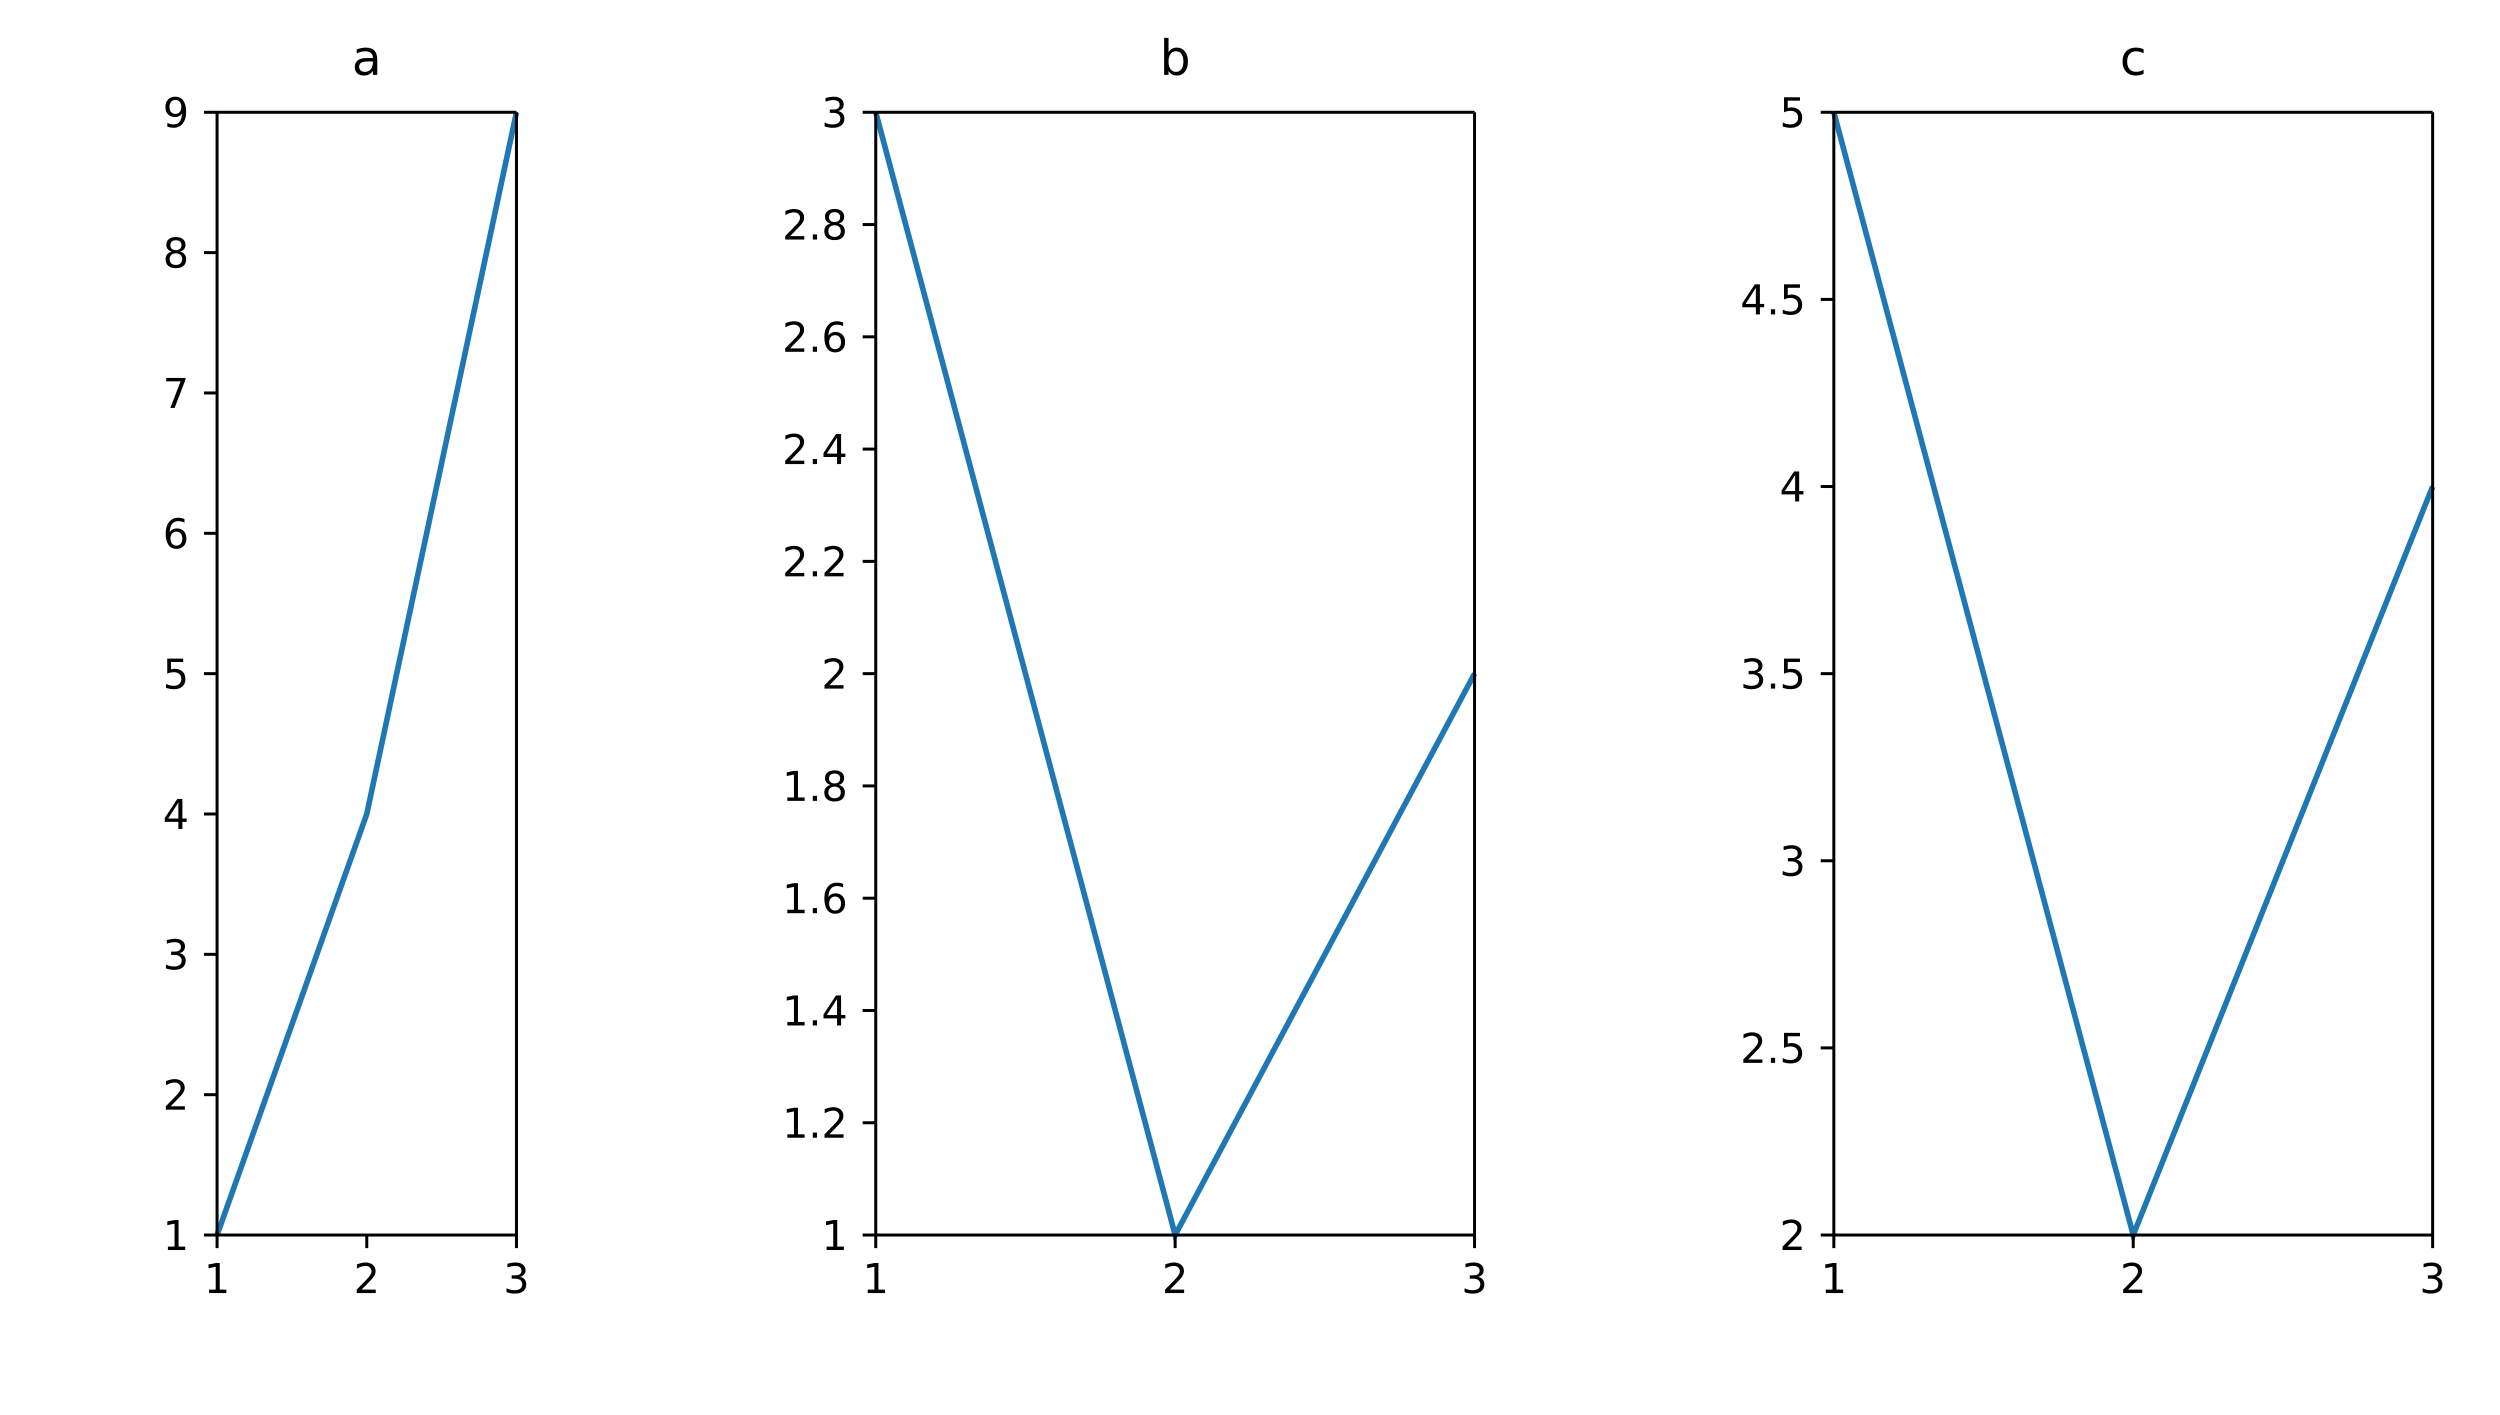
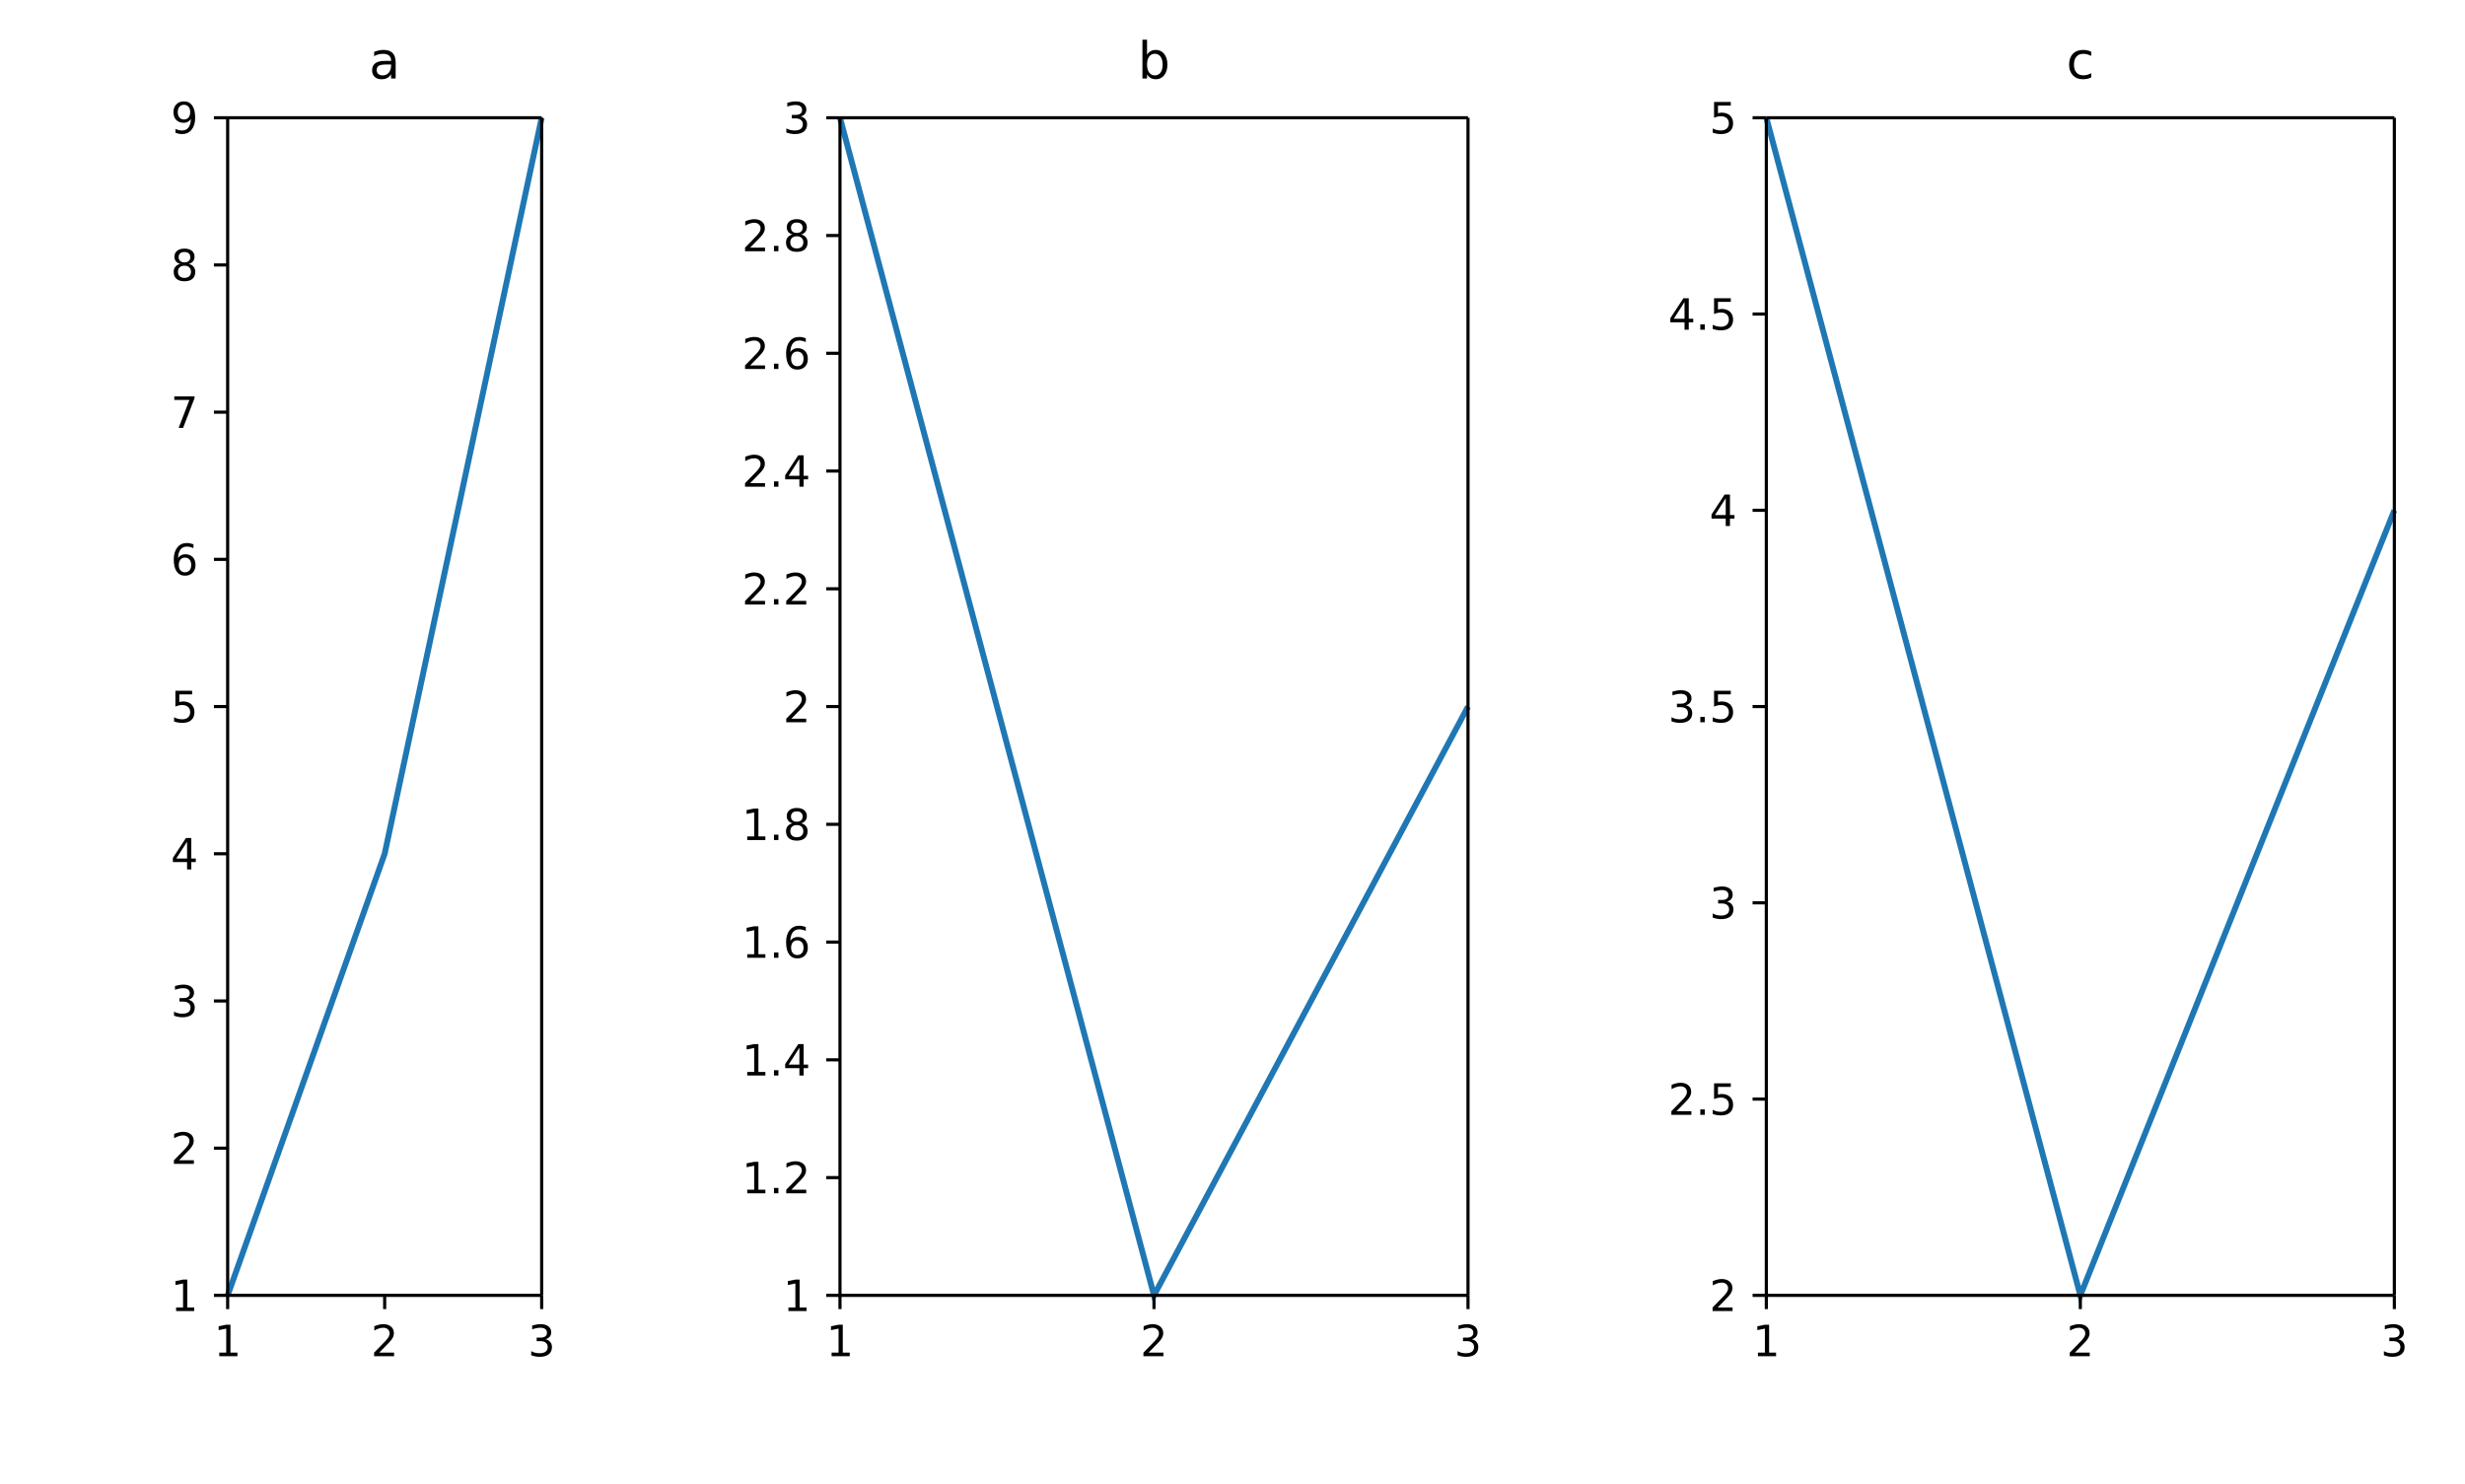
- <svg xmlns="http://www.w3.org/2000/svg" width="668" height="378" viewBox="0 0 668 378" font-family="DejaVu Sans, Bitstream Vera Sans, Verdana, Arial, sans-serif" font-size="11" style="background:#fff" data-plotlet-version="0.4.0" data-plotlet-schema="2" data-plotlet-kind="layout">
+ <svg xmlns="http://www.w3.org/2000/svg" width="628" height="378" viewBox="0 0 628 378" font-family="DejaVu Sans, Bitstream Vera Sans, Verdana, Arial, sans-serif" font-size="11" style="background:#fff" data-plotlet-version="0.4.0" data-plotlet-schema="2" data-plotlet-kind="layout">
  <g transform="translate(58.00,30.00)" data-plotlet-kind="panel" data-plotlet-title="a" data-plotlet-xscale="linear" data-plotlet-yscale="linear" data-plotlet-xlim="1.0,3.0" data-plotlet-ylim="1,9" data-plotlet-panel-bbox="0,0,156,378" data-plotlet-data-area="58,30,80,300">
    <g class="plotlet-artist" data-plotlet-type="line" data-plotlet-index="0" data-plotlet-color="#1f77b4" data-plotlet-n="3" data-plotlet-x-min="1" data-plotlet-x-max="3" data-plotlet-y-min="1" data-plotlet-y-max="9">
      <path d="M0.00,300.00L40.00,187.50L80.00,0.00" fill="none" stroke="#1f77b4" stroke-width="1.5" />
    </g>
    <line x1="0" y1="0" x2="80.0" y2="0" stroke="#000000" stroke-width="0.8" />
    <line x1="0" y1="300.0" x2="80.0" y2="300.0" stroke="#000000" stroke-width="0.8" />
    <line x1="0" y1="0" x2="0" y2="300.0" stroke="#000000" stroke-width="0.8" />
    <line x1="80.0" y1="0" x2="80.0" y2="300.0" stroke="#000000" stroke-width="0.8" />
    <line x1="0.00" x2="0.00" y1="300.0" y2="303.5" stroke="#000000" stroke-width="0.8" />
    <path d="M-2.135 314.587H-0.363V308.469L-2.291 308.856V307.868L-0.373 307.481H0.712V314.587H2.484V315.5H-2.135Z" fill="#000" />
    <line x1="40.00" x2="40.00" y1="300.0" y2="303.5" stroke="#000000" stroke-width="0.8" />
    <path d="M38.612 314.587H42.398V315.5H37.306V314.587Q37.924 313.948 38.99 312.871Q40.056 311.794 40.33 311.482Q40.851 310.897 41.058 310.491Q41.265 310.086 41.265 309.694Q41.265 309.055 40.816 308.652Q40.368 308.249 39.648 308.249Q39.138 308.249 38.571 308.426Q38.005 308.604 37.36 308.963V307.868Q38.015 307.604 38.585 307.47Q39.154 307.336 39.627 307.336Q40.873 307.336 41.614 307.959Q42.355 308.582 42.355 309.624Q42.355 310.118 42.17 310.561Q41.985 311.004 41.496 311.606Q41.362 311.762 40.642 312.506Q39.922 313.25 38.612 314.587Z" fill="#000" />
    <line x1="80.00" x2="80.00" y1="300.0" y2="303.5" stroke="#000000" stroke-width="0.8" />
    <path d="M80.964 311.176Q81.743 311.343 82.181 311.869Q82.618 312.396 82.618 313.169Q82.618 314.356 81.802 315.006Q80.986 315.656 79.482 315.656Q78.977 315.656 78.442 315.556Q77.908 315.457 77.339 315.258V314.211Q77.79 314.474 78.327 314.608Q78.864 314.743 79.449 314.743Q80.47 314.743 81.004 314.34Q81.539 313.937 81.539 313.169Q81.539 312.46 81.042 312.06Q80.545 311.66 79.659 311.66H78.724V310.768H79.702Q80.502 310.768 80.927 310.448Q81.351 310.129 81.351 309.527Q81.351 308.91 80.913 308.579Q80.475 308.249 79.659 308.249Q79.213 308.249 78.703 308.346Q78.193 308.442 77.58 308.646V307.68Q78.198 307.508 78.738 307.422Q79.278 307.336 79.756 307.336Q80.991 307.336 81.711 307.897Q82.43 308.458 82.43 309.415Q82.43 310.081 82.049 310.54Q81.668 310.999 80.964 311.176Z" fill="#000" />
    <line x1="0" x2="-3.5" y1="300.00" y2="300.00" stroke="#000000" stroke-width="0.8" />
    <path d="M-13.134 303.087H-11.362V296.969L-13.29 297.356V296.368L-11.373 295.981H-10.288V303.087H-8.515V304.0H-13.134Z" fill="#000" />
    <line x1="0" x2="-3.5" y1="262.50" y2="262.50" stroke="#000000" stroke-width="0.8" />
    <path d="M-12.388 265.587H-8.601V266.5H-13.693V265.587Q-13.075 264.948 -12.009 263.871Q-10.943 262.794 -10.669 262.482Q-10.148 261.897 -9.941 261.491Q-9.734 261.086 -9.734 260.694Q-9.734 260.055 -10.183 259.652Q-10.631 259.249 -11.351 259.249Q-11.861 259.249 -12.428 259.426Q-12.995 259.604 -13.639 259.963V258.868Q-12.984 258.604 -12.415 258.47Q-11.845 258.336 -11.373 258.336Q-10.126 258.336 -9.385 258.959Q-8.644 259.582 -8.644 260.624Q-8.644 261.118 -8.829 261.561Q-9.015 262.004 -9.503 262.606Q-9.638 262.762 -10.357 263.506Q-11.077 264.25 -12.388 265.587Z" fill="#000" />
    <line x1="0" x2="-3.5" y1="225.00" y2="225.00" stroke="#000000" stroke-width="0.8" />
    <path d="M-10.035 224.676Q-9.256 224.843 -8.819 225.369Q-8.381 225.896 -8.381 226.669Q-8.381 227.856 -9.197 228.506Q-10.014 229.156 -11.518 229.156Q-12.022 229.156 -12.557 229.056Q-13.091 228.957 -13.661 228.758V227.711Q-13.209 227.974 -12.672 228.108Q-12.135 228.243 -11.55 228.243Q-10.529 228.243 -9.995 227.84Q-9.46 227.437 -9.46 226.669Q-9.46 225.96 -9.957 225.56Q-10.454 225.16 -11.34 225.16H-12.275V224.268H-11.297Q-10.497 224.268 -10.073 223.948Q-9.648 223.629 -9.648 223.027Q-9.648 222.41 -10.086 222.079Q-10.524 221.749 -11.34 221.749Q-11.786 221.749 -12.296 221.846Q-12.807 221.942 -13.419 222.146V221.18Q-12.801 221.008 -12.261 220.922Q-11.722 220.836 -11.244 220.836Q-10.008 220.836 -9.289 221.397Q-8.569 221.958 -8.569 222.915Q-8.569 223.581 -8.95 224.04Q-9.332 224.499 -10.035 224.676Z" fill="#000" />
    <line x1="0" x2="-3.5" y1="187.50" y2="187.50" stroke="#000000" stroke-width="0.8" />
    <path d="M-10.341 184.426 -13.081 188.707H-10.341ZM-10.626 183.481H-9.262V188.707H-8.118V189.609H-9.262V191.5H-10.341V189.609H-13.961V188.562Z" fill="#000" />
    <line x1="0" x2="-3.5" y1="150.00" y2="150.00" stroke="#000000" stroke-width="0.8" />
    <path d="M-13.312 145.981H-9.052V146.894H-12.318V148.86Q-12.082 148.779 -11.845 148.739Q-11.609 148.699 -11.373 148.699Q-10.03 148.699 -9.246 149.435Q-8.461 150.17 -8.461 151.427Q-8.461 152.722 -9.267 153.439Q-10.073 154.156 -11.539 154.156Q-12.044 154.156 -12.568 154.07Q-13.091 153.984 -13.65 153.812V152.722Q-13.167 152.985 -12.651 153.114Q-12.135 153.243 -11.561 153.243Q-10.631 153.243 -10.089 152.754Q-9.546 152.265 -9.546 151.427Q-9.546 150.589 -10.089 150.101Q-10.631 149.612 -11.561 149.612Q-11.996 149.612 -12.428 149.708Q-12.86 149.805 -13.312 150.009Z" fill="#000" />
    <line x1="0" x2="-3.5" y1="112.50" y2="112.50" stroke="#000000" stroke-width="0.8" />
    <path d="M-10.868 112.058Q-11.598 112.058 -12.025 112.558Q-12.452 113.057 -12.452 113.927Q-12.452 114.792 -12.025 115.294Q-11.598 115.796 -10.868 115.796Q-10.137 115.796 -9.71 115.294Q-9.283 114.792 -9.283 113.927Q-9.283 113.057 -9.71 112.558Q-10.137 112.058 -10.868 112.058ZM-8.714 108.658V109.646Q-9.122 109.453 -9.538 109.351Q-9.955 109.249 -10.363 109.249Q-11.437 109.249 -12.004 109.974Q-12.57 110.699 -12.651 112.166Q-12.334 111.698 -11.856 111.448Q-11.378 111.199 -10.803 111.199Q-9.595 111.199 -8.894 111.932Q-8.193 112.665 -8.193 113.927Q-8.193 115.163 -8.923 115.909Q-9.654 116.656 -10.868 116.656Q-12.259 116.656 -12.995 115.59Q-13.73 114.523 -13.73 112.499Q-13.73 110.597 -12.828 109.467Q-11.926 108.336 -10.406 108.336Q-9.998 108.336 -9.581 108.417Q-9.165 108.497 -8.714 108.658Z" fill="#000" />
    <line x1="0" x2="-3.5" y1="75.00" y2="75.00" stroke="#000000" stroke-width="0.8" />
    <path d="M-13.596 70.981H-8.44V71.443L-11.351 79.0H-12.484L-9.745 71.894H-13.596Z" fill="#000" />
    <line x1="0" x2="-3.5" y1="37.50" y2="37.50" stroke="#000000" stroke-width="0.8" />
    <path d="M-11.002 37.692Q-11.775 37.692 -12.219 38.105Q-12.662 38.519 -12.662 39.244Q-12.662 39.969 -12.219 40.383Q-11.775 40.796 -11.002 40.796Q-10.229 40.796 -9.783 40.38Q-9.337 39.964 -9.337 39.244Q-9.337 38.519 -9.78 38.105Q-10.223 37.692 -11.002 37.692ZM-12.087 37.23Q-12.785 37.058 -13.175 36.58Q-13.564 36.102 -13.564 35.415Q-13.564 34.453 -12.879 33.895Q-12.194 33.336 -11.002 33.336Q-9.804 33.336 -9.122 33.895Q-8.44 34.453 -8.44 35.415Q-8.44 36.102 -8.829 36.58Q-9.219 37.058 -9.912 37.23Q-9.127 37.413 -8.69 37.944Q-8.252 38.476 -8.252 39.244Q-8.252 40.41 -8.964 41.033Q-9.675 41.656 -11.002 41.656Q-12.329 41.656 -13.04 41.033Q-13.752 40.41 -13.752 39.244Q-13.752 38.476 -13.312 37.944Q-12.871 37.413 -12.087 37.23ZM-12.484 35.517Q-12.484 36.14 -12.095 36.489Q-11.706 36.838 -11.002 36.838Q-10.304 36.838 -9.909 36.489Q-9.514 36.14 -9.514 35.517Q-9.514 34.894 -9.909 34.544Q-10.304 34.195 -11.002 34.195Q-11.706 34.195 -12.095 34.544Q-12.484 34.894 -12.484 35.517Z" fill="#000" />
    <line x1="0" x2="-3.5" y1="0.00" y2="0.00" stroke="#000000" stroke-width="0.8" />
    <path d="M-13.29 3.833V2.845Q-12.882 3.039 -12.463 3.141Q-12.044 3.243 -11.641 3.243Q-10.567 3.243 -10 2.52Q-9.434 1.798 -9.353 0.326Q-9.665 0.788 -10.143 1.035Q-10.621 1.282 -11.201 1.282Q-12.404 1.282 -13.105 0.554Q-13.806 -0.173 -13.806 -1.436Q-13.806 -2.671 -13.075 -3.417Q-12.345 -4.164 -11.131 -4.164Q-9.74 -4.164 -9.007 -3.098Q-8.273 -2.032 -8.273 -0.001Q-8.273 1.895 -9.173 3.025Q-10.073 4.156 -11.593 4.156Q-12.001 4.156 -12.42 4.075Q-12.839 3.995 -13.29 3.833ZM-11.131 0.434Q-10.4 0.434 -9.973 -0.066Q-9.546 -0.565 -9.546 -1.436Q-9.546 -2.3 -9.973 -2.802Q-10.4 -3.305 -11.131 -3.305Q-11.861 -3.305 -12.288 -2.802Q-12.715 -2.3 -12.715 -1.436Q-12.715 -0.565 -12.288 -0.066Q-11.861 0.434 -11.131 0.434Z" fill="#000" />
    <path d="M40.473 -13.574Q39.057 -13.574 38.511 -13.25Q37.966 -12.926 37.966 -12.146Q37.966 -11.523 38.375 -11.158Q38.784 -10.793 39.489 -10.793Q40.46 -10.793 41.047 -11.482Q41.635 -12.171 41.635 -13.313V-13.574ZM42.802 -14.056V-10.0H41.635V-11.079Q41.235 -10.432 40.638 -10.124Q40.041 -9.816 39.178 -9.816Q38.086 -9.816 37.442 -10.428Q36.798 -11.041 36.798 -12.069Q36.798 -13.269 37.601 -13.878Q38.404 -14.488 39.997 -14.488H41.635V-14.602Q41.635 -15.408 41.104 -15.849Q40.574 -16.291 39.616 -16.291Q39.007 -16.291 38.429 -16.145Q37.851 -15.999 37.318 -15.707V-16.786Q37.959 -17.033 38.562 -17.157Q39.165 -17.281 39.737 -17.281Q41.279 -17.281 42.041 -16.481Q42.802 -15.681 42.802 -14.056Z" fill="#000" />
  </g>
-   <g transform="translate(234.00,30.00)" data-plotlet-kind="panel" data-plotlet-title="b" data-plotlet-xscale="linear" data-plotlet-yscale="linear" data-plotlet-xlim="1.0,3.0" data-plotlet-ylim="1.0,3.0" data-plotlet-panel-bbox="176,0,236,378" data-plotlet-data-area="58,30,160,300">
+   <g transform="translate(214.00,30.00)" data-plotlet-kind="panel" data-plotlet-title="b" data-plotlet-xscale="linear" data-plotlet-yscale="linear" data-plotlet-xlim="1.0,3.0" data-plotlet-ylim="1.0,3.0" data-plotlet-panel-bbox="156,0,236,378" data-plotlet-data-area="58,30,160,300">
    <g class="plotlet-artist" data-plotlet-type="line" data-plotlet-index="0" data-plotlet-color="#1f77b4" data-plotlet-n="3" data-plotlet-x-min="1" data-plotlet-x-max="3" data-plotlet-y-min="1" data-plotlet-y-max="3">
      <path d="M0.00,0.00L80.00,300.00L160.00,150.00" fill="none" stroke="#1f77b4" stroke-width="1.5" />
    </g>
    <line x1="0" y1="0" x2="160" y2="0" stroke="#000000" stroke-width="0.8" />
    <line x1="0" y1="300.0" x2="160" y2="300.0" stroke="#000000" stroke-width="0.8" />
    <line x1="0" y1="0" x2="0" y2="300.0" stroke="#000000" stroke-width="0.8" />
    <line x1="160" y1="0" x2="160" y2="300.0" stroke="#000000" stroke-width="0.8" />
    <line x1="0.00" x2="0.00" y1="300.0" y2="303.5" stroke="#000000" stroke-width="0.8" />
    <path d="M-2.135 314.587H-0.363V308.469L-2.291 308.856V307.868L-0.373 307.481H0.712V314.587H2.484V315.5H-2.135Z" fill="#000" />
    <line x1="80.00" x2="80.00" y1="300.0" y2="303.5" stroke="#000000" stroke-width="0.8" />
    <path d="M78.612 314.587H82.398V315.5H77.306V314.587Q77.924 313.948 78.99 312.871Q80.056 311.794 80.33 311.482Q80.851 310.897 81.058 310.491Q81.265 310.086 81.265 309.694Q81.265 309.055 80.816 308.652Q80.368 308.249 79.648 308.249Q79.138 308.249 78.571 308.426Q78.005 308.604 77.36 308.963V307.868Q78.015 307.604 78.585 307.47Q79.154 307.336 79.627 307.336Q80.873 307.336 81.614 307.959Q82.355 308.582 82.355 309.624Q82.355 310.118 82.17 310.561Q81.985 311.004 81.496 311.606Q81.362 311.762 80.642 312.506Q79.922 313.25 78.612 314.587Z" fill="#000" />
    <line x1="160.00" x2="160.00" y1="300.0" y2="303.5" stroke="#000000" stroke-width="0.8" />
    <path d="M160.964 311.176Q161.743 311.343 162.181 311.869Q162.618 312.396 162.618 313.169Q162.618 314.356 161.802 315.006Q160.986 315.656 159.482 315.656Q158.977 315.656 158.442 315.556Q157.908 315.457 157.339 315.258V314.211Q157.79 314.474 158.327 314.608Q158.864 314.743 159.449 314.743Q160.47 314.743 161.004 314.34Q161.539 313.937 161.539 313.169Q161.539 312.46 161.042 312.06Q160.545 311.66 159.659 311.66H158.724V310.768H159.702Q160.502 310.768 160.927 310.448Q161.351 310.129 161.351 309.527Q161.351 308.91 160.913 308.579Q160.475 308.249 159.659 308.249Q159.213 308.249 158.703 308.346Q158.193 308.442 157.58 308.646V307.68Q158.198 307.508 158.738 307.422Q159.278 307.336 159.756 307.336Q160.991 307.336 161.711 307.897Q162.43 308.458 162.43 309.415Q162.43 310.081 162.049 310.54Q161.668 310.999 160.964 311.176Z" fill="#000" />
    <line x1="0" x2="-3.5" y1="300.00" y2="300.00" stroke="#000000" stroke-width="0.8" />
    <path d="M-13.134 303.087H-11.362V296.969L-13.29 297.356V296.368L-11.373 295.981H-10.288V303.087H-8.515V304.0H-13.134Z" fill="#000" />
    <line x1="0" x2="-3.5" y1="270.00" y2="270.00" stroke="#000000" stroke-width="0.8" />
    <path d="M-23.629 273.087H-21.857V266.969L-23.785 267.356V266.368L-21.868 265.981H-20.783V273.087H-19.01V274.0H-23.629ZM-16.819 272.636H-15.686V274.0H-16.819ZM-12.388 273.087H-8.601V274.0H-13.693V273.087Q-13.075 272.448 -12.009 271.371Q-10.943 270.294 -10.669 269.982Q-10.148 269.397 -9.941 268.991Q-9.734 268.586 -9.734 268.194Q-9.734 267.555 -10.183 267.152Q-10.631 266.749 -11.351 266.749Q-11.861 266.749 -12.428 266.926Q-12.995 267.104 -13.639 267.463V266.368Q-12.984 266.104 -12.415 265.97Q-11.845 265.836 -11.373 265.836Q-10.126 265.836 -9.385 266.459Q-8.644 267.082 -8.644 268.124Q-8.644 268.618 -8.829 269.061Q-9.015 269.504 -9.503 270.106Q-9.638 270.262 -10.357 271.006Q-11.077 271.75 -12.388 273.087Z" fill="#000" />
    <line x1="0" x2="-3.5" y1="240.00" y2="240.00" stroke="#000000" stroke-width="0.8" />
    <path d="M-23.629 243.087H-21.857V236.969L-23.785 237.356V236.368L-21.868 235.981H-20.783V243.087H-19.01V244.0H-23.629ZM-16.819 242.636H-15.686V244.0H-16.819ZM-10.341 236.926 -13.081 241.207H-10.341ZM-10.626 235.981H-9.262V241.207H-8.118V242.109H-9.262V244.0H-10.341V242.109H-13.961V241.062Z" fill="#000" />
    <line x1="0" x2="-3.5" y1="210.00" y2="210.00" stroke="#000000" stroke-width="0.8" />
    <path d="M-23.629 213.087H-21.857V206.969L-23.785 207.356V206.368L-21.868 205.981H-20.783V213.087H-19.01V214.0H-23.629ZM-16.819 212.636H-15.686V214.0H-16.819ZM-10.868 209.558Q-11.598 209.558 -12.025 210.058Q-12.452 210.557 -12.452 211.427Q-12.452 212.292 -12.025 212.794Q-11.598 213.296 -10.868 213.296Q-10.137 213.296 -9.71 212.794Q-9.283 212.292 -9.283 211.427Q-9.283 210.557 -9.71 210.058Q-10.137 209.558 -10.868 209.558ZM-8.714 206.158V207.146Q-9.122 206.953 -9.538 206.851Q-9.955 206.749 -10.363 206.749Q-11.437 206.749 -12.004 207.474Q-12.57 208.199 -12.651 209.666Q-12.334 209.198 -11.856 208.948Q-11.378 208.699 -10.803 208.699Q-9.595 208.699 -8.894 209.432Q-8.193 210.165 -8.193 211.427Q-8.193 212.663 -8.923 213.409Q-9.654 214.156 -10.868 214.156Q-12.259 214.156 -12.995 213.09Q-13.73 212.023 -13.73 209.999Q-13.73 208.097 -12.828 206.967Q-11.926 205.836 -10.406 205.836Q-9.998 205.836 -9.581 205.917Q-9.165 205.997 -8.714 206.158Z" fill="#000" />
    <line x1="0" x2="-3.5" y1="180.00" y2="180.00" stroke="#000000" stroke-width="0.8" />
    <path d="M-23.629 183.087H-21.857V176.969L-23.785 177.356V176.368L-21.868 175.981H-20.783V183.087H-19.01V184.0H-23.629ZM-16.819 182.636H-15.686V184.0H-16.819ZM-11.002 180.192Q-11.775 180.192 -12.219 180.605Q-12.662 181.019 -12.662 181.744Q-12.662 182.469 -12.219 182.883Q-11.775 183.296 -11.002 183.296Q-10.229 183.296 -9.783 182.88Q-9.337 182.464 -9.337 181.744Q-9.337 181.019 -9.78 180.605Q-10.223 180.192 -11.002 180.192ZM-12.087 179.73Q-12.785 179.558 -13.175 179.08Q-13.564 178.602 -13.564 177.915Q-13.564 176.953 -12.879 176.395Q-12.194 175.836 -11.002 175.836Q-9.804 175.836 -9.122 176.395Q-8.44 176.953 -8.44 177.915Q-8.44 178.602 -8.829 179.08Q-9.219 179.558 -9.912 179.73Q-9.127 179.913 -8.69 180.444Q-8.252 180.976 -8.252 181.744Q-8.252 182.91 -8.964 183.533Q-9.675 184.156 -11.002 184.156Q-12.329 184.156 -13.04 183.533Q-13.752 182.91 -13.752 181.744Q-13.752 180.976 -13.312 180.444Q-12.871 179.913 -12.087 179.73ZM-12.484 178.017Q-12.484 178.64 -12.095 178.989Q-11.706 179.338 -11.002 179.338Q-10.304 179.338 -9.909 178.989Q-9.514 178.64 -9.514 178.017Q-9.514 177.394 -9.909 177.044Q-10.304 176.695 -11.002 176.695Q-11.706 176.695 -12.095 177.044Q-12.484 177.394 -12.484 178.017Z" fill="#000" />
    <line x1="0" x2="-3.5" y1="150.00" y2="150.00" stroke="#000000" stroke-width="0.8" />
    <path d="M-12.388 153.087H-8.601V154.0H-13.693V153.087Q-13.075 152.448 -12.009 151.371Q-10.943 150.294 -10.669 149.982Q-10.148 149.397 -9.941 148.991Q-9.734 148.586 -9.734 148.194Q-9.734 147.555 -10.183 147.152Q-10.631 146.749 -11.351 146.749Q-11.861 146.749 -12.428 146.926Q-12.995 147.104 -13.639 147.463V146.368Q-12.984 146.104 -12.415 145.97Q-11.845 145.836 -11.373 145.836Q-10.126 145.836 -9.385 146.459Q-8.644 147.082 -8.644 148.124Q-8.644 148.618 -8.829 149.061Q-9.015 149.504 -9.503 150.106Q-9.638 150.262 -10.357 151.006Q-11.077 151.75 -12.388 153.087Z" fill="#000" />
    <line x1="0" x2="-3.5" y1="120.00" y2="120.00" stroke="#000000" stroke-width="0.8" />
    <path d="M-22.883 123.087H-19.096V124H-24.188V123.087Q-23.57 122.448 -22.504 121.371Q-21.438 120.294 -21.164 119.982Q-20.643 119.397 -20.436 118.991Q-20.229 118.586 -20.229 118.194Q-20.229 117.555 -20.678 117.152Q-21.126 116.749 -21.846 116.749Q-22.356 116.749 -22.923 116.926Q-23.49 117.104 -24.134 117.463V116.368Q-23.479 116.104 -22.91 115.97Q-22.34 115.836 -21.868 115.836Q-20.622 115.836 -19.88 116.459Q-19.139 117.082 -19.139 118.124Q-19.139 118.618 -19.324 119.061Q-19.51 119.504 -19.999 120.106Q-20.133 120.262 -20.853 121.006Q-21.572 121.75 -22.883 123.087ZM-16.819 122.636H-15.686V124H-16.819ZM-12.388 123.087H-8.601V124H-13.693V123.087Q-13.075 122.448 -12.009 121.371Q-10.943 120.294 -10.669 119.982Q-10.148 119.397 -9.941 118.991Q-9.734 118.586 -9.734 118.194Q-9.734 117.555 -10.183 117.152Q-10.631 116.749 -11.351 116.749Q-11.861 116.749 -12.428 116.926Q-12.995 117.104 -13.639 117.463V116.368Q-12.984 116.104 -12.415 115.97Q-11.845 115.836 -11.373 115.836Q-10.126 115.836 -9.385 116.459Q-8.644 117.082 -8.644 118.124Q-8.644 118.618 -8.829 119.061Q-9.015 119.504 -9.503 120.106Q-9.638 120.262 -10.357 121.006Q-11.077 121.75 -12.388 123.087Z" fill="#000" />
    <line x1="0" x2="-3.5" y1="90.00" y2="90.00" stroke="#000000" stroke-width="0.8" />
    <path d="M-22.883 93.087H-19.096V94.0H-24.188V93.087Q-23.57 92.448 -22.504 91.371Q-21.438 90.294 -21.164 89.982Q-20.643 89.397 -20.436 88.991Q-20.229 88.586 -20.229 88.194Q-20.229 87.555 -20.678 87.152Q-21.126 86.749 -21.846 86.749Q-22.356 86.749 -22.923 86.926Q-23.49 87.104 -24.134 87.463V86.368Q-23.479 86.104 -22.91 85.97Q-22.34 85.836 -21.868 85.836Q-20.622 85.836 -19.88 86.459Q-19.139 87.082 -19.139 88.124Q-19.139 88.618 -19.324 89.061Q-19.51 89.504 -19.999 90.106Q-20.133 90.262 -20.853 91.006Q-21.572 91.75 -22.883 93.087ZM-16.819 92.636H-15.686V94.0H-16.819ZM-10.341 86.926 -13.081 91.207H-10.341ZM-10.626 85.981H-9.262V91.207H-8.118V92.109H-9.262V94.0H-10.341V92.109H-13.961V91.062Z" fill="#000" />
    <line x1="0" x2="-3.5" y1="60.00" y2="60.00" stroke="#000000" stroke-width="0.8" />
    <path d="M-22.883 63.087H-19.096V64.0H-24.188V63.087Q-23.57 62.448 -22.504 61.371Q-21.438 60.294 -21.164 59.982Q-20.643 59.397 -20.436 58.991Q-20.229 58.586 -20.229 58.194Q-20.229 57.555 -20.678 57.152Q-21.126 56.749 -21.846 56.749Q-22.356 56.749 -22.923 56.926Q-23.49 57.104 -24.134 57.463V56.368Q-23.479 56.104 -22.91 55.97Q-22.34 55.836 -21.868 55.836Q-20.622 55.836 -19.88 56.459Q-19.139 57.082 -19.139 58.124Q-19.139 58.618 -19.324 59.061Q-19.51 59.504 -19.999 60.106Q-20.133 60.262 -20.853 61.006Q-21.572 61.75 -22.883 63.087ZM-16.819 62.636H-15.686V64.0H-16.819ZM-10.868 59.558Q-11.598 59.558 -12.025 60.058Q-12.452 60.557 -12.452 61.427Q-12.452 62.292 -12.025 62.794Q-11.598 63.296 -10.868 63.296Q-10.137 63.296 -9.71 62.794Q-9.283 62.292 -9.283 61.427Q-9.283 60.557 -9.71 60.058Q-10.137 59.558 -10.868 59.558ZM-8.714 56.158V57.146Q-9.122 56.953 -9.538 56.851Q-9.955 56.749 -10.363 56.749Q-11.437 56.749 -12.004 57.474Q-12.57 58.199 -12.651 59.666Q-12.334 59.198 -11.856 58.948Q-11.378 58.699 -10.803 58.699Q-9.595 58.699 -8.894 59.432Q-8.193 60.165 -8.193 61.427Q-8.193 62.663 -8.923 63.409Q-9.654 64.156 -10.868 64.156Q-12.259 64.156 -12.995 63.09Q-13.73 62.023 -13.73 59.999Q-13.73 58.097 -12.828 56.967Q-11.926 55.836 -10.406 55.836Q-9.998 55.836 -9.581 55.917Q-9.165 55.997 -8.714 56.158Z" fill="#000" />
    <line x1="0" x2="-3.5" y1="30.00" y2="30.00" stroke="#000000" stroke-width="0.8" />
    <path d="M-22.883 33.087H-19.096V34.0H-24.188V33.087Q-23.57 32.448 -22.504 31.371Q-21.438 30.294 -21.164 29.982Q-20.643 29.397 -20.436 28.991Q-20.229 28.586 -20.229 28.194Q-20.229 27.555 -20.678 27.152Q-21.126 26.749 -21.846 26.749Q-22.356 26.749 -22.923 26.926Q-23.49 27.104 -24.134 27.463V26.368Q-23.479 26.104 -22.91 25.97Q-22.34 25.836 -21.868 25.836Q-20.622 25.836 -19.88 26.459Q-19.139 27.082 -19.139 28.124Q-19.139 28.618 -19.324 29.061Q-19.51 29.504 -19.999 30.106Q-20.133 30.262 -20.853 31.006Q-21.572 31.75 -22.883 33.087ZM-16.819 32.636H-15.686V34.0H-16.819ZM-11.002 30.192Q-11.775 30.192 -12.219 30.605Q-12.662 31.019 -12.662 31.744Q-12.662 32.469 -12.219 32.883Q-11.775 33.296 -11.002 33.296Q-10.229 33.296 -9.783 32.88Q-9.337 32.464 -9.337 31.744Q-9.337 31.019 -9.78 30.605Q-10.223 30.192 -11.002 30.192ZM-12.087 29.73Q-12.785 29.558 -13.175 29.08Q-13.564 28.602 -13.564 27.915Q-13.564 26.953 -12.879 26.395Q-12.194 25.836 -11.002 25.836Q-9.804 25.836 -9.122 26.395Q-8.44 26.953 -8.44 27.915Q-8.44 28.602 -8.829 29.08Q-9.219 29.558 -9.912 29.73Q-9.127 29.913 -8.69 30.444Q-8.252 30.976 -8.252 31.744Q-8.252 32.91 -8.964 33.533Q-9.675 34.156 -11.002 34.156Q-12.329 34.156 -13.04 33.533Q-13.752 32.91 -13.752 31.744Q-13.752 30.976 -13.312 30.444Q-12.871 29.913 -12.087 29.73ZM-12.484 28.017Q-12.484 28.64 -12.095 28.989Q-11.706 29.338 -11.002 29.338Q-10.304 29.338 -9.909 28.989Q-9.514 28.64 -9.514 28.017Q-9.514 27.394 -9.909 27.044Q-10.304 26.695 -11.002 26.695Q-11.706 26.695 -12.095 27.044Q-12.484 27.394 -12.484 28.017Z" fill="#000" />
    <line x1="0" x2="-3.5" y1="0.00" y2="0.00" stroke="#000000" stroke-width="0.8" />
    <path d="M-10.035 -0.324Q-9.256 -0.157 -8.819 0.369Q-8.381 0.896 -8.381 1.669Q-8.381 2.856 -9.197 3.506Q-10.014 4.156 -11.518 4.156Q-12.022 4.156 -12.557 4.056Q-13.091 3.957 -13.661 3.758V2.711Q-13.209 2.974 -12.672 3.108Q-12.135 3.243 -11.55 3.243Q-10.529 3.243 -9.995 2.84Q-9.46 2.437 -9.46 1.669Q-9.46 0.96 -9.957 0.56Q-10.454 0.16 -11.34 0.16H-12.275V-0.732H-11.297Q-10.497 -0.732 -10.073 -1.052Q-9.648 -1.371 -9.648 -1.973Q-9.648 -2.59 -10.086 -2.921Q-10.524 -3.251 -11.34 -3.251Q-11.786 -3.251 -12.296 -3.154Q-12.807 -3.058 -13.419 -2.854V-3.82Q-12.801 -3.992 -12.261 -4.078Q-11.722 -4.164 -11.244 -4.164Q-10.008 -4.164 -9.289 -3.603Q-8.569 -3.042 -8.569 -2.085Q-8.569 -1.419 -8.95 -0.96Q-9.332 -0.501 -10.035 -0.324Z" fill="#000" />
    <path d="M82.203 -13.548Q82.203 -14.837 81.673 -15.57Q81.143 -16.303 80.216 -16.303Q79.289 -16.303 78.759 -15.57Q78.229 -14.837 78.229 -13.548Q78.229 -12.26 78.759 -11.527Q79.289 -10.793 80.216 -10.793Q81.143 -10.793 81.673 -11.527Q82.203 -12.26 82.203 -13.548ZM78.229 -16.03Q78.597 -16.665 79.159 -16.973Q79.721 -17.281 80.501 -17.281Q81.796 -17.281 82.606 -16.252Q83.415 -15.224 83.415 -13.548Q83.415 -11.873 82.606 -10.844Q81.796 -9.816 80.501 -9.816Q79.721 -9.816 79.159 -10.124Q78.597 -10.432 78.229 -11.066V-10.0H77.055V-19.877H78.229Z" fill="#000" />
  </g>
-   <g transform="translate(490.00,30.00)" data-plotlet-kind="panel" data-plotlet-title="c" data-plotlet-xscale="linear" data-plotlet-yscale="linear" data-plotlet-xlim="1.0,3.0" data-plotlet-ylim="2.0,5.0" data-plotlet-panel-bbox="432,0,236,378" data-plotlet-data-area="58,30,160,300">
+   <g transform="translate(450.00,30.00)" data-plotlet-kind="panel" data-plotlet-title="c" data-plotlet-xscale="linear" data-plotlet-yscale="linear" data-plotlet-xlim="1.0,3.0" data-plotlet-ylim="2.0,5.0" data-plotlet-panel-bbox="392,0,236,378" data-plotlet-data-area="58,30,160,300">
    <g class="plotlet-artist" data-plotlet-type="line" data-plotlet-index="0" data-plotlet-color="#1f77b4" data-plotlet-n="3" data-plotlet-x-min="1" data-plotlet-x-max="3" data-plotlet-y-min="2" data-plotlet-y-max="5">
      <path d="M0.00,0.00L80.00,300.00L160.00,100.00" fill="none" stroke="#1f77b4" stroke-width="1.5" />
    </g>
    <line x1="0" y1="0" x2="160" y2="0" stroke="#000000" stroke-width="0.8" />
    <line x1="0" y1="300.0" x2="160" y2="300.0" stroke="#000000" stroke-width="0.8" />
    <line x1="0" y1="0" x2="0" y2="300.0" stroke="#000000" stroke-width="0.8" />
    <line x1="160" y1="0" x2="160" y2="300.0" stroke="#000000" stroke-width="0.8" />
    <line x1="0.00" x2="0.00" y1="300.0" y2="303.5" stroke="#000000" stroke-width="0.8" />
    <path d="M-2.135 314.587H-0.363V308.469L-2.291 308.856V307.868L-0.373 307.481H0.712V314.587H2.484V315.5H-2.135Z" fill="#000" />
    <line x1="80.00" x2="80.00" y1="300.0" y2="303.5" stroke="#000000" stroke-width="0.8" />
    <path d="M78.612 314.587H82.398V315.5H77.306V314.587Q77.924 313.948 78.99 312.871Q80.056 311.794 80.33 311.482Q80.851 310.897 81.058 310.491Q81.265 310.086 81.265 309.694Q81.265 309.055 80.816 308.652Q80.368 308.249 79.648 308.249Q79.138 308.249 78.571 308.426Q78.005 308.604 77.36 308.963V307.868Q78.015 307.604 78.585 307.47Q79.154 307.336 79.627 307.336Q80.873 307.336 81.614 307.959Q82.355 308.582 82.355 309.624Q82.355 310.118 82.17 310.561Q81.985 311.004 81.496 311.606Q81.362 311.762 80.642 312.506Q79.922 313.25 78.612 314.587Z" fill="#000" />
    <line x1="160.00" x2="160.00" y1="300.0" y2="303.5" stroke="#000000" stroke-width="0.8" />
    <path d="M160.964 311.176Q161.743 311.343 162.181 311.869Q162.618 312.396 162.618 313.169Q162.618 314.356 161.802 315.006Q160.986 315.656 159.482 315.656Q158.977 315.656 158.442 315.556Q157.908 315.457 157.339 315.258V314.211Q157.79 314.474 158.327 314.608Q158.864 314.743 159.449 314.743Q160.47 314.743 161.004 314.34Q161.539 313.937 161.539 313.169Q161.539 312.46 161.042 312.06Q160.545 311.66 159.659 311.66H158.724V310.768H159.702Q160.502 310.768 160.927 310.448Q161.351 310.129 161.351 309.527Q161.351 308.91 160.913 308.579Q160.475 308.249 159.659 308.249Q159.213 308.249 158.703 308.346Q158.193 308.442 157.58 308.646V307.68Q158.198 307.508 158.738 307.422Q159.278 307.336 159.756 307.336Q160.991 307.336 161.711 307.897Q162.43 308.458 162.43 309.415Q162.43 310.081 162.049 310.54Q161.668 310.999 160.964 311.176Z" fill="#000" />
    <line x1="0" x2="-3.5" y1="300.00" y2="300.00" stroke="#000000" stroke-width="0.8" />
    <path d="M-12.388 303.087H-8.601V304.0H-13.693V303.087Q-13.075 302.448 -12.009 301.371Q-10.943 300.294 -10.669 299.982Q-10.148 299.397 -9.941 298.991Q-9.734 298.586 -9.734 298.194Q-9.734 297.555 -10.183 297.152Q-10.631 296.749 -11.351 296.749Q-11.861 296.749 -12.428 296.926Q-12.995 297.104 -13.639 297.463V296.368Q-12.984 296.104 -12.415 295.97Q-11.845 295.836 -11.373 295.836Q-10.126 295.836 -9.385 296.459Q-8.644 297.082 -8.644 298.124Q-8.644 298.618 -8.829 299.061Q-9.015 299.504 -9.503 300.106Q-9.638 300.262 -10.357 301.006Q-11.077 301.75 -12.388 303.087Z" fill="#000" />
    <line x1="0" x2="-3.5" y1="250.00" y2="250.00" stroke="#000000" stroke-width="0.8" />
    <path d="M-22.883 253.087H-19.096V254.0H-24.188V253.087Q-23.57 252.448 -22.504 251.371Q-21.438 250.294 -21.164 249.982Q-20.643 249.397 -20.436 248.991Q-20.229 248.586 -20.229 248.194Q-20.229 247.555 -20.678 247.152Q-21.126 246.749 -21.846 246.749Q-22.356 246.749 -22.923 246.926Q-23.49 247.104 -24.134 247.463V246.368Q-23.479 246.104 -22.91 245.97Q-22.34 245.836 -21.868 245.836Q-20.622 245.836 -19.88 246.459Q-19.139 247.082 -19.139 248.124Q-19.139 248.618 -19.324 249.061Q-19.51 249.504 -19.999 250.106Q-20.133 250.262 -20.853 251.006Q-21.572 251.75 -22.883 253.087ZM-16.819 252.636H-15.686V254.0H-16.819ZM-13.312 245.981H-9.052V246.894H-12.318V248.86Q-12.082 248.779 -11.845 248.739Q-11.609 248.699 -11.373 248.699Q-10.03 248.699 -9.246 249.435Q-8.461 250.17 -8.461 251.427Q-8.461 252.722 -9.267 253.439Q-10.073 254.156 -11.539 254.156Q-12.044 254.156 -12.568 254.07Q-13.091 253.984 -13.65 253.812V252.722Q-13.167 252.985 -12.651 253.114Q-12.135 253.243 -11.561 253.243Q-10.631 253.243 -10.089 252.754Q-9.546 252.265 -9.546 251.427Q-9.546 250.589 -10.089 250.101Q-10.631 249.612 -11.561 249.612Q-11.996 249.612 -12.428 249.708Q-12.86 249.805 -13.312 250.009Z" fill="#000" />
    <line x1="0" x2="-3.5" y1="200.00" y2="200.00" stroke="#000000" stroke-width="0.8" />
    <path d="M-10.035 199.676Q-9.256 199.843 -8.819 200.369Q-8.381 200.896 -8.381 201.669Q-8.381 202.856 -9.197 203.506Q-10.014 204.156 -11.518 204.156Q-12.022 204.156 -12.557 204.056Q-13.091 203.957 -13.661 203.758V202.711Q-13.209 202.974 -12.672 203.108Q-12.135 203.243 -11.55 203.243Q-10.529 203.243 -9.995 202.84Q-9.46 202.437 -9.46 201.669Q-9.46 200.96 -9.957 200.56Q-10.454 200.16 -11.34 200.16H-12.275V199.268H-11.297Q-10.497 199.268 -10.073 198.948Q-9.648 198.629 -9.648 198.027Q-9.648 197.41 -10.086 197.079Q-10.524 196.749 -11.34 196.749Q-11.786 196.749 -12.296 196.846Q-12.807 196.942 -13.419 197.146V196.18Q-12.801 196.008 -12.261 195.922Q-11.722 195.836 -11.244 195.836Q-10.008 195.836 -9.289 196.397Q-8.569 196.958 -8.569 197.915Q-8.569 198.581 -8.95 199.04Q-9.332 199.499 -10.035 199.676Z" fill="#000" />
    <line x1="0" x2="-3.5" y1="150.00" y2="150.00" stroke="#000000" stroke-width="0.8" />
    <path d="M-20.53 149.676Q-19.751 149.843 -19.314 150.369Q-18.876 150.896 -18.876 151.669Q-18.876 152.856 -19.692 153.506Q-20.509 154.156 -22.013 154.156Q-22.518 154.156 -23.052 154.056Q-23.586 153.957 -24.156 153.758V152.711Q-23.705 152.974 -23.167 153.108Q-22.63 153.243 -22.045 153.243Q-21.024 153.243 -20.49 152.84Q-19.956 152.437 -19.956 151.669Q-19.956 150.96 -20.452 150.56Q-20.949 150.16 -21.835 150.16H-22.77V149.268H-21.792Q-20.992 149.268 -20.568 148.948Q-20.144 148.629 -20.144 148.027Q-20.144 147.41 -20.581 147.079Q-21.019 146.749 -21.835 146.749Q-22.281 146.749 -22.792 146.846Q-23.302 146.942 -23.914 147.146V146.18Q-23.296 146.008 -22.757 145.922Q-22.217 145.836 -21.739 145.836Q-20.503 145.836 -19.784 146.397Q-19.064 146.958 -19.064 147.915Q-19.064 148.581 -19.445 149.04Q-19.827 149.499 -20.53 149.676ZM-16.819 152.636H-15.686V154.0H-16.819ZM-13.312 145.981H-9.052V146.894H-12.318V148.86Q-12.082 148.779 -11.845 148.739Q-11.609 148.699 -11.373 148.699Q-10.03 148.699 -9.246 149.435Q-8.461 150.17 -8.461 151.427Q-8.461 152.722 -9.267 153.439Q-10.073 154.156 -11.539 154.156Q-12.044 154.156 -12.568 154.07Q-13.091 153.984 -13.65 153.812V152.722Q-13.167 152.985 -12.651 153.114Q-12.135 153.243 -11.561 153.243Q-10.631 153.243 -10.089 152.754Q-9.546 152.265 -9.546 151.427Q-9.546 150.589 -10.089 150.101Q-10.631 149.612 -11.561 149.612Q-11.996 149.612 -12.428 149.708Q-12.86 149.805 -13.312 150.009Z" fill="#000" />
    <line x1="0" x2="-3.5" y1="100.00" y2="100.00" stroke="#000000" stroke-width="0.8" />
    <path d="M-10.341 96.926 -13.081 101.207H-10.341ZM-10.626 95.981H-9.262V101.207H-8.118V102.109H-9.262V104.0H-10.341V102.109H-13.961V101.062Z" fill="#000" />
    <line x1="0" x2="-3.5" y1="50.00" y2="50.00" stroke="#000000" stroke-width="0.8" />
    <path d="M-20.836 46.926 -23.576 51.207H-20.836ZM-21.121 45.981H-19.757V51.207H-18.613V52.109H-19.757V54.0H-20.836V52.109H-24.457V51.062ZM-16.819 52.636H-15.686V54.0H-16.819ZM-13.312 45.981H-9.052V46.894H-12.318V48.86Q-12.082 48.779 -11.845 48.739Q-11.609 48.699 -11.373 48.699Q-10.03 48.699 -9.246 49.435Q-8.461 50.17 -8.461 51.427Q-8.461 52.722 -9.267 53.439Q-10.073 54.156 -11.539 54.156Q-12.044 54.156 -12.568 54.07Q-13.091 53.984 -13.65 53.812V52.722Q-13.167 52.985 -12.651 53.114Q-12.135 53.243 -11.561 53.243Q-10.631 53.243 -10.089 52.754Q-9.546 52.265 -9.546 51.427Q-9.546 50.589 -10.089 50.101Q-10.631 49.612 -11.561 49.612Q-11.996 49.612 -12.428 49.708Q-12.86 49.805 -13.312 50.009Z" fill="#000" />
    <line x1="0" x2="-3.5" y1="0.00" y2="0.00" stroke="#000000" stroke-width="0.8" />
    <path d="M-13.312 -4.019H-9.052V-3.106H-12.318V-1.14Q-12.082 -1.221 -11.845 -1.261Q-11.609 -1.301 -11.373 -1.301Q-10.03 -1.301 -9.246 -0.565Q-8.461 0.17 -8.461 1.427Q-8.461 2.722 -9.267 3.439Q-10.073 4.156 -11.539 4.156Q-12.044 4.156 -12.568 4.07Q-13.091 3.984 -13.65 3.812V2.722Q-13.167 2.985 -12.651 3.114Q-12.135 3.243 -11.561 3.243Q-10.631 3.243 -10.089 2.754Q-9.546 2.265 -9.546 1.427Q-9.546 0.589 -10.089 0.101Q-10.631 -0.388 -11.561 -0.388Q-11.996 -0.388 -12.428 -0.292Q-12.86 -0.195 -13.312 0.009Z" fill="#000" />
    <path d="M82.768 -16.836V-15.745Q82.272 -16.018 81.774 -16.154Q81.276 -16.291 80.768 -16.291Q79.632 -16.291 79.003 -15.57Q78.375 -14.85 78.375 -13.548Q78.375 -12.247 79.003 -11.527Q79.632 -10.806 80.768 -10.806Q81.276 -10.806 81.774 -10.943Q82.272 -11.079 82.768 -11.352V-10.273Q82.279 -10.044 81.755 -9.93Q81.231 -9.816 80.641 -9.816Q79.035 -9.816 78.089 -10.825Q77.144 -11.834 77.144 -13.548Q77.144 -15.288 78.099 -16.284Q79.054 -17.281 80.717 -17.281Q81.257 -17.281 81.771 -17.17Q82.285 -17.059 82.768 -16.836Z" fill="#000" />
  </g>
</svg>
